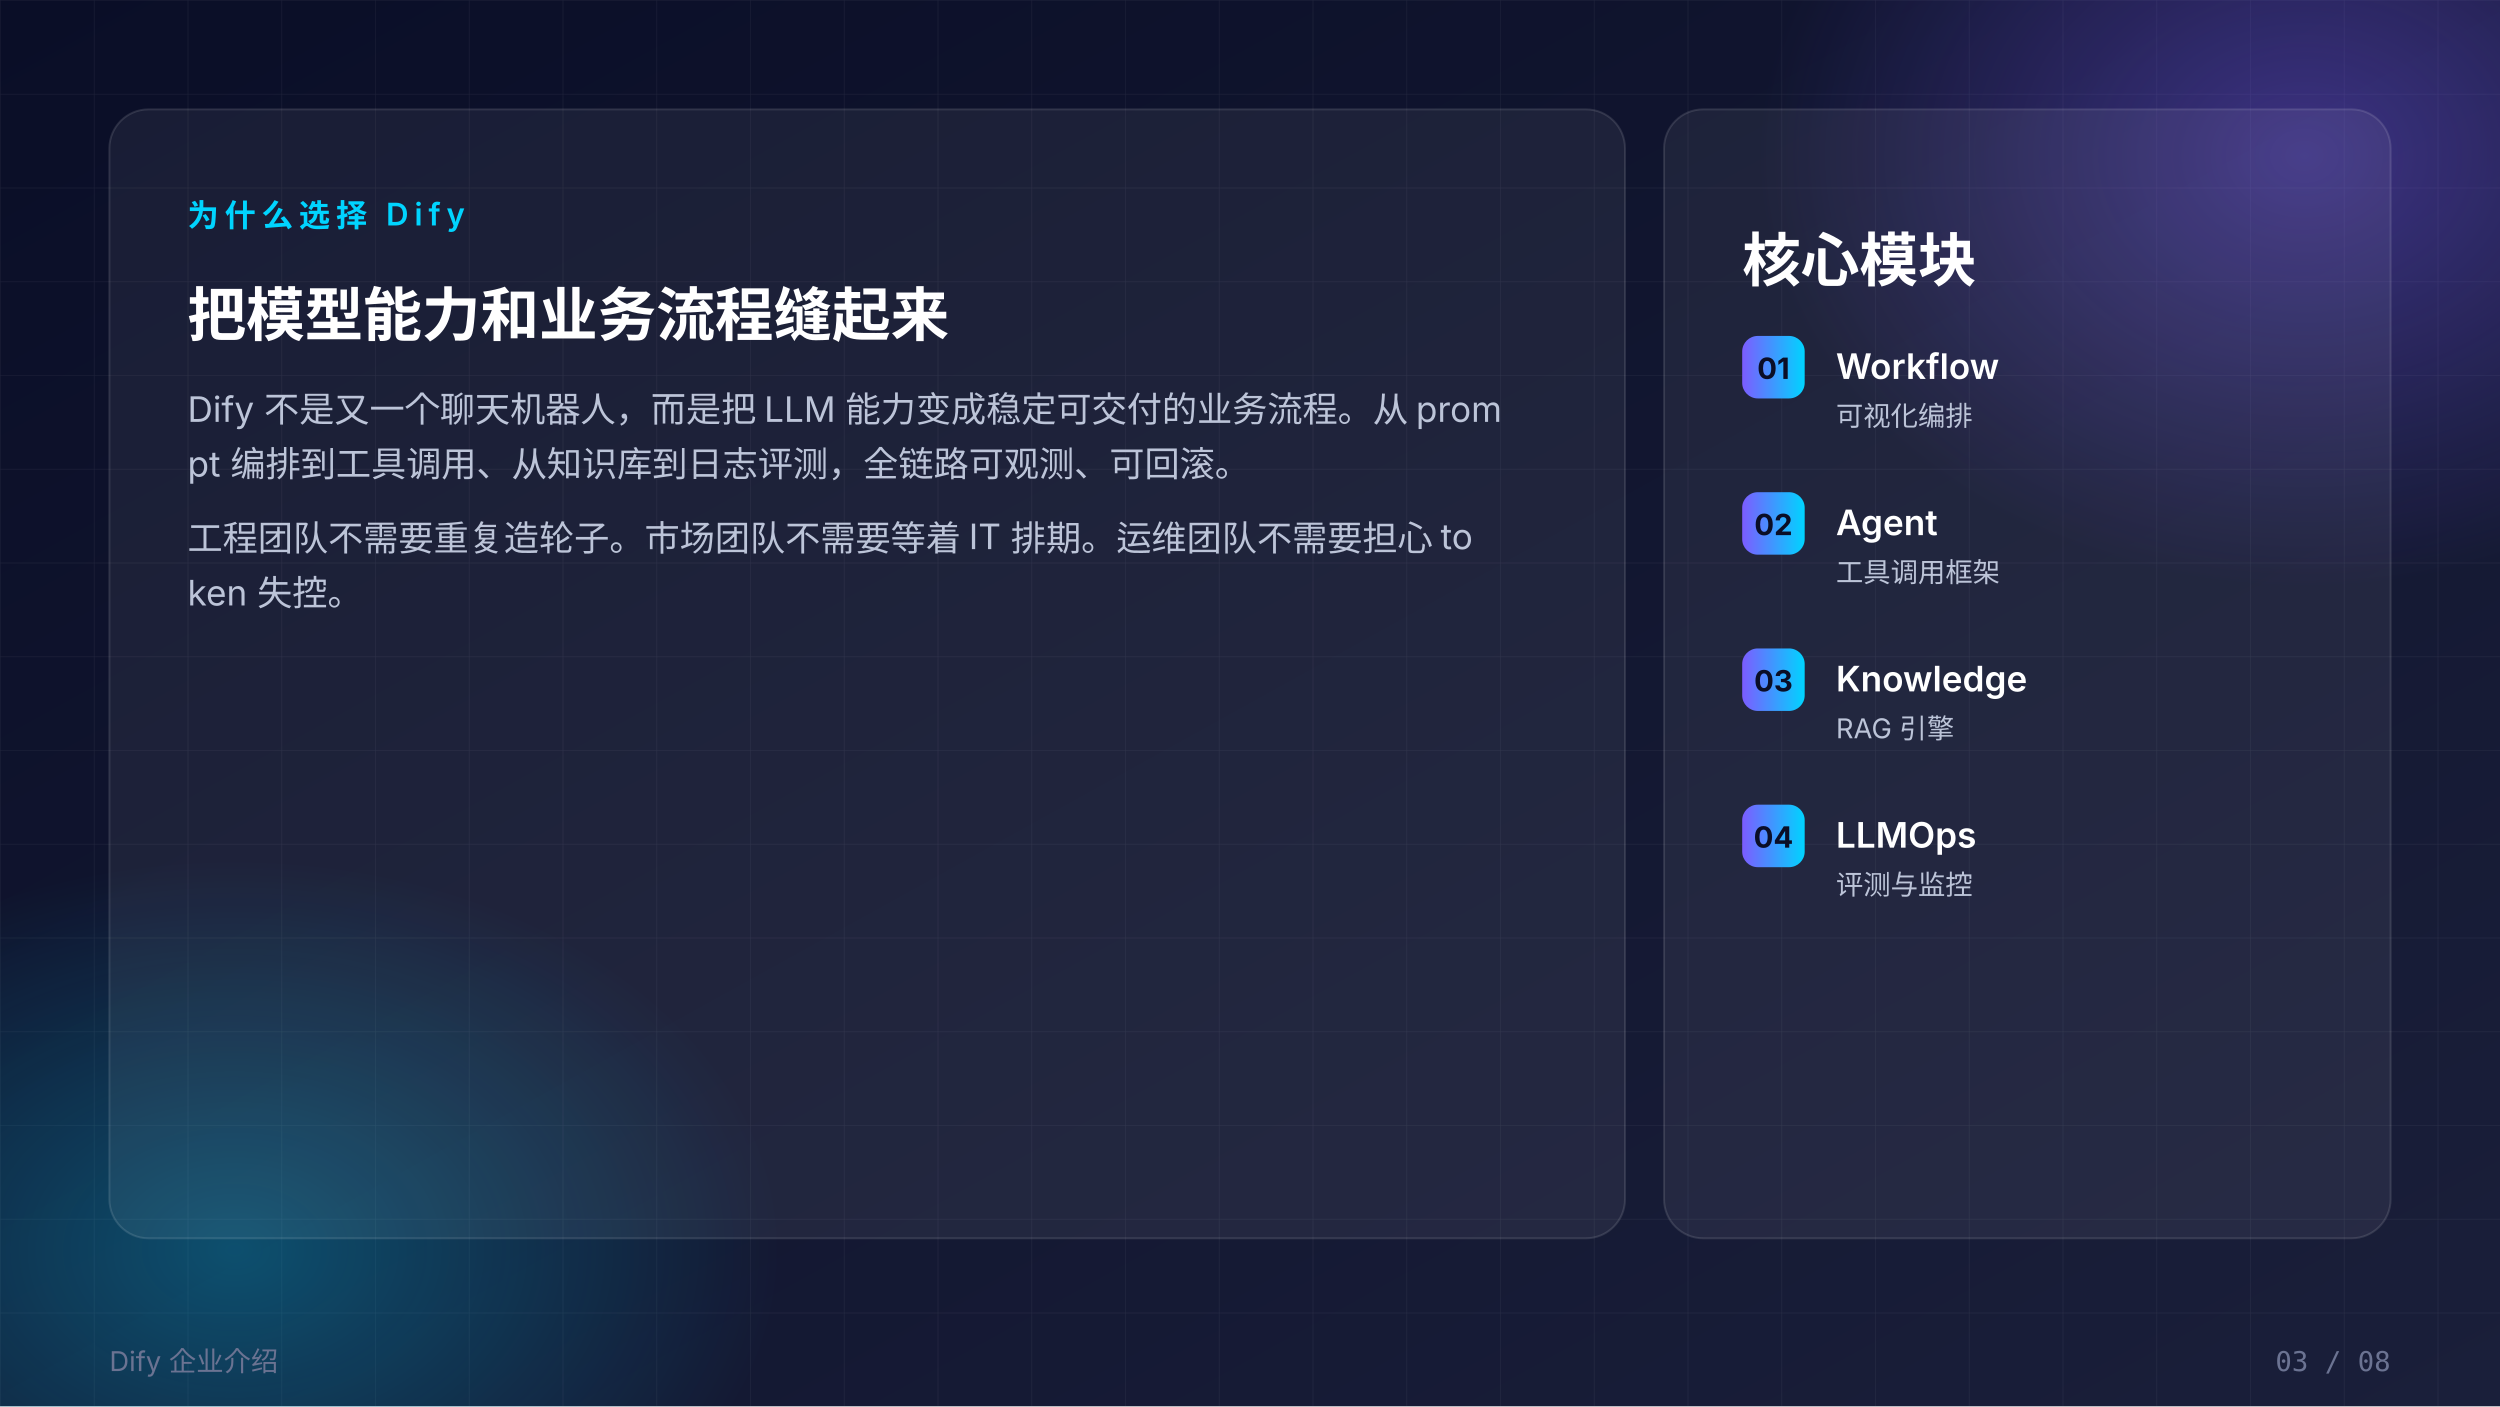
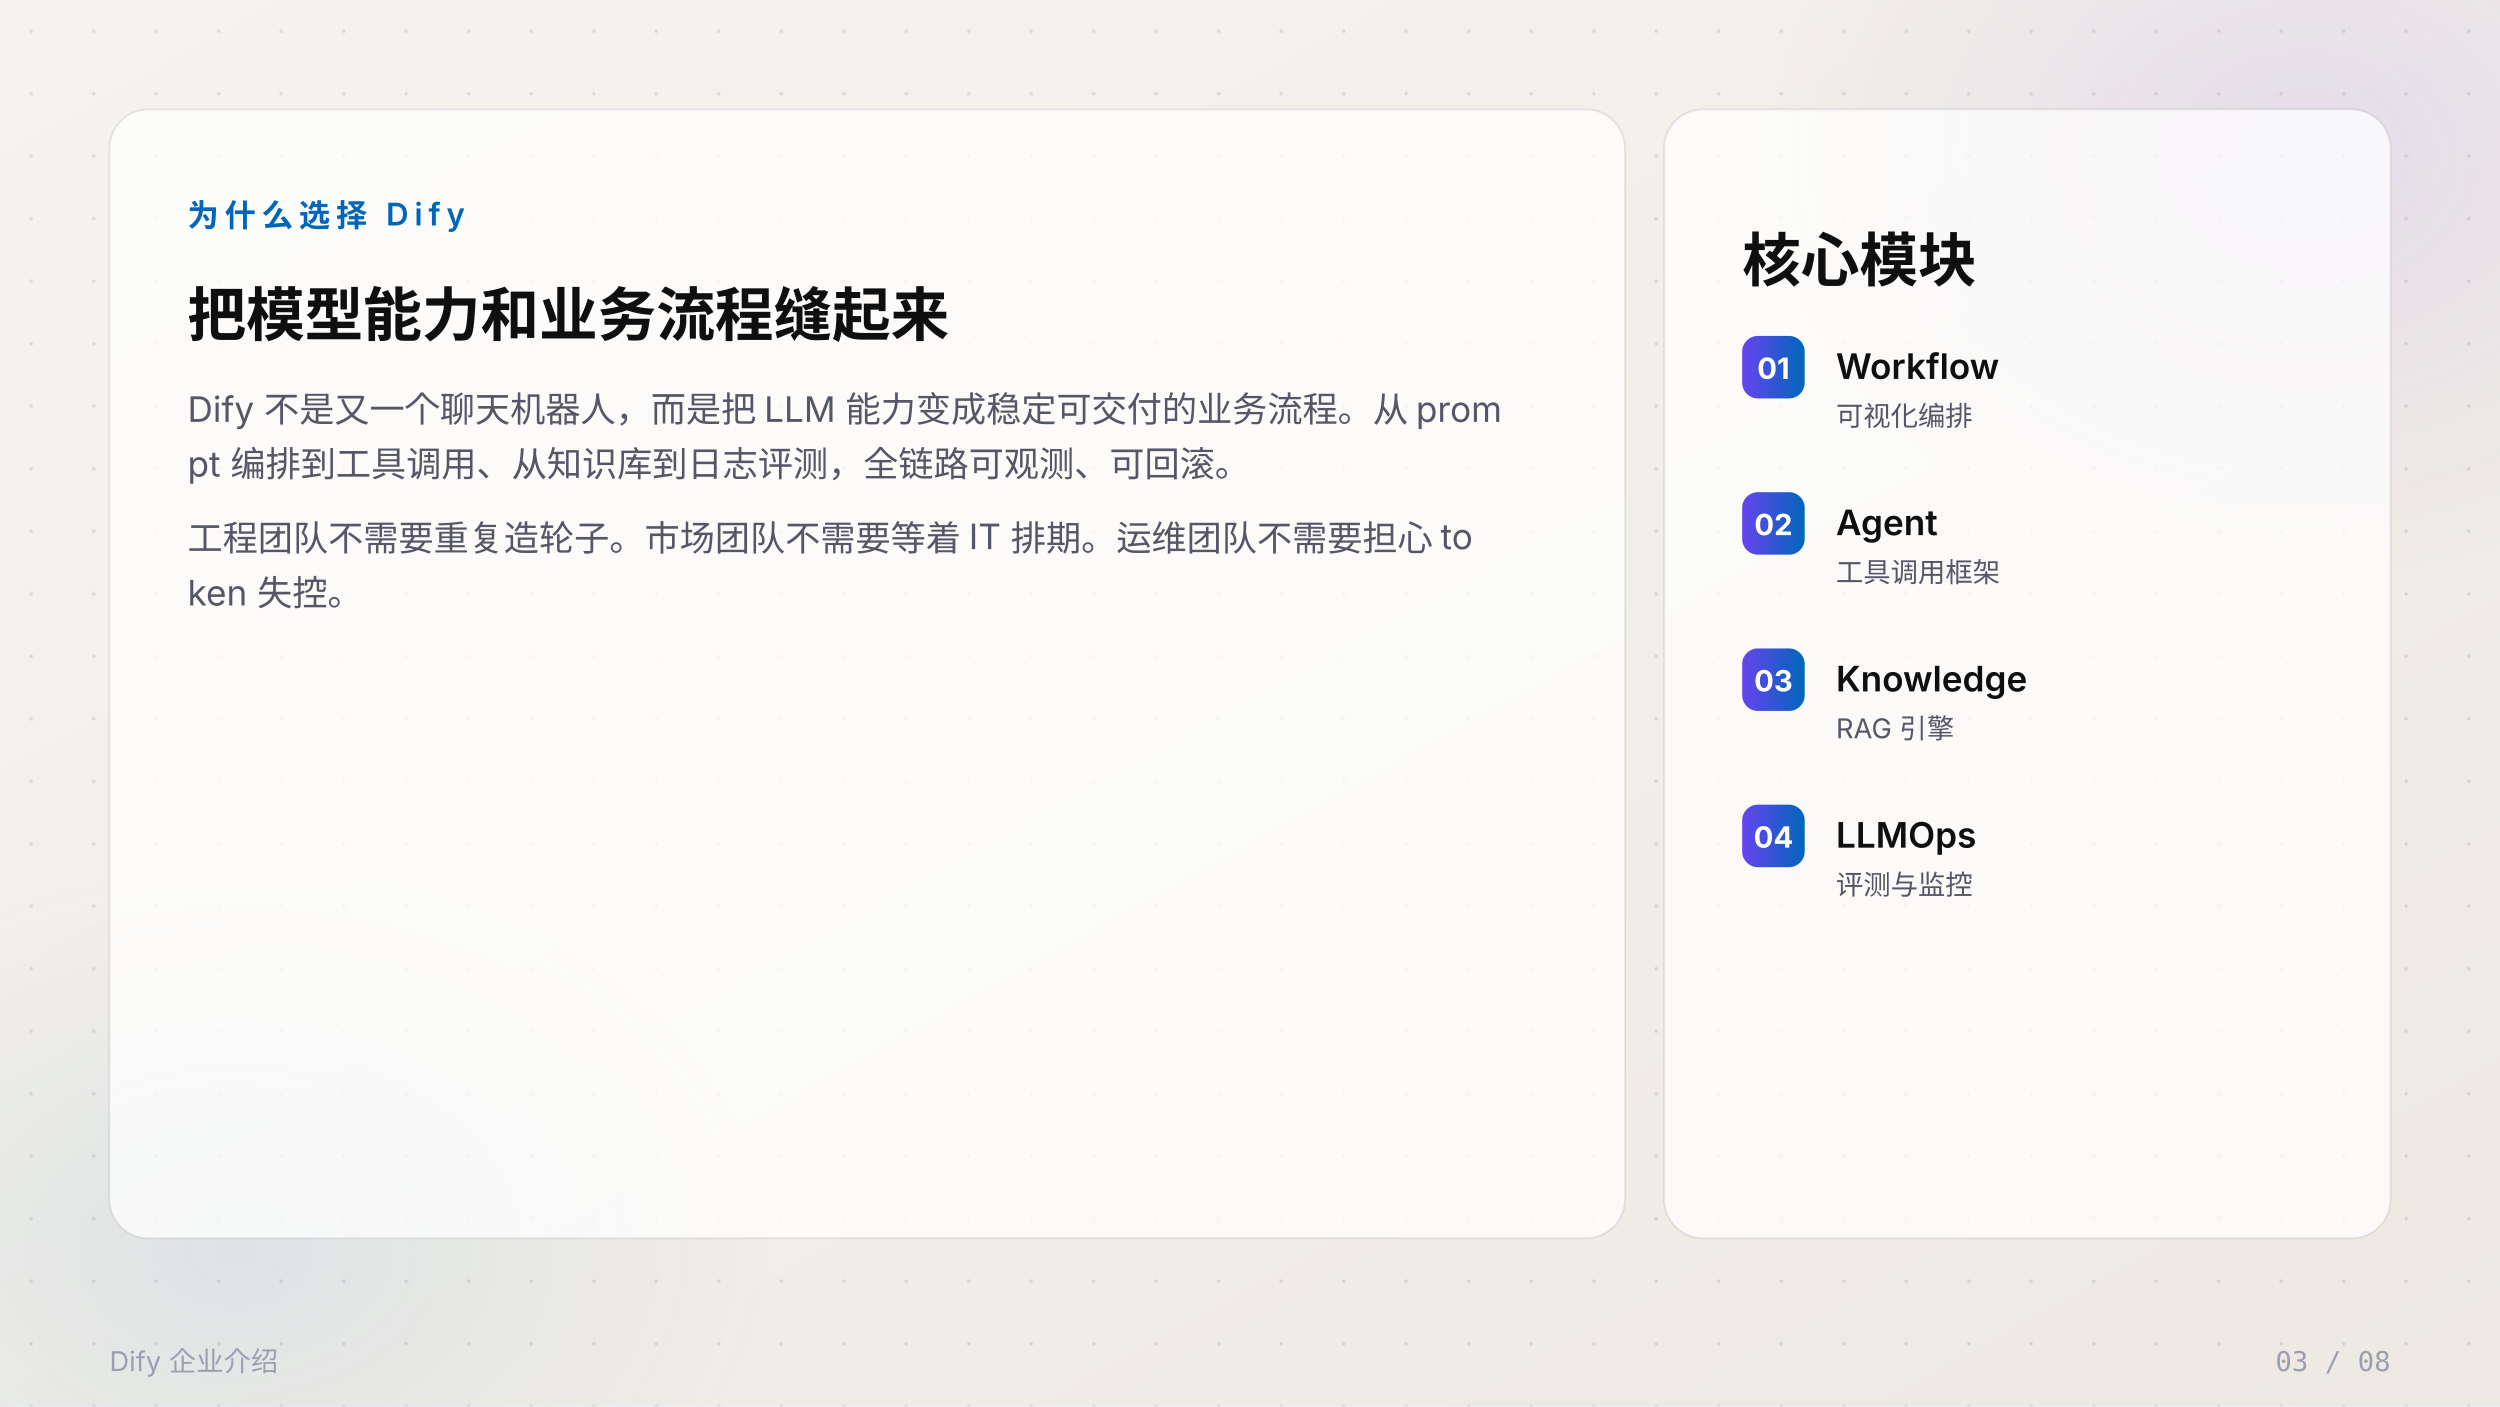
<svg xmlns="http://www.w3.org/2000/svg" viewBox="0 0 1280 720" width="1280" height="720">
  <defs>
    <linearGradient id="bg-grad" x1="0%" y1="0%" x2="100%" y2="100%">
-       <stop offset="0%" stop-color="#0a0e27" />
-       <stop offset="100%" stop-color="#1a1f3a" />
+       <stop offset="0%" stop-color="#F6F3EE" />
+       <stop offset="100%" stop-color="#EDE9E2" />
    </linearGradient>
    <linearGradient id="accent-grad" x1="0%" y1="0%" x2="100%" y2="0%">
-       <stop offset="0%" stop-color="#7c5cff" />
-       <stop offset="100%" stop-color="#00d4ff" />
+       <stop offset="0%" stop-color="#6644ee" />
+       <stop offset="100%" stop-color="#0066bb" />
    </linearGradient>
    <linearGradient id="accent-grad-v" x1="0%" y1="0%" x2="0%" y2="100%">
-       <stop offset="0%" stop-color="#7c5cff" />
-       <stop offset="100%" stop-color="#00d4ff" />
+       <stop offset="0%" stop-color="#6644ee" />
+       <stop offset="100%" stop-color="#0066bb" />
    </linearGradient>
    <radialGradient id="spot-1" cx="50%" cy="50%" r="50%">
-       <stop offset="0%" stop-color="#7c5cff" stop-opacity="0.4" />
-       <stop offset="100%" stop-color="#7c5cff" stop-opacity="0" />
+       <stop offset="0%" stop-color="#6644ee" stop-opacity="0.1" />
+       <stop offset="100%" stop-color="#6644ee" stop-opacity="0" />
    </radialGradient>
    <radialGradient id="spot-2" cx="50%" cy="50%" r="50%">
-       <stop offset="0%" stop-color="#00d4ff" stop-opacity="0.3" />
-       <stop offset="100%" stop-color="#00d4ff" stop-opacity="0" />
+       <stop offset="0%" stop-color="#0066bb" stop-opacity="0.08" />
+       <stop offset="100%" stop-color="#0066bb" stop-opacity="0" />
    </radialGradient>
-     <pattern id="bg-texture" width="48" height="48" patternUnits="userSpaceOnUse">
-       <path d="M 48 0 L 0 0 0 48" fill="none" stroke="#ffffff" stroke-opacity="0.08" stroke-width="0.5" />
+     <pattern id="bg-texture" width="32" height="32" patternUnits="userSpaceOnUse">
+       <circle cx="16" cy="16" r="0.9" fill="#1a1a2e" fill-opacity="0.12" />
    </pattern>
  </defs>
  <style type="text/css">
    text { font-family: 'PingFang SC', 'Microsoft YaHei', 'SF Pro Display', 'Inter', sans-serif; }
    .mono { font-family: 'SF Mono', 'JetBrains Mono', Menlo, monospace; }
-     .eyebrow { font-size: 16px; fill: #00d4ff; letter-spacing: 3px; font-weight: 600; }
-     .h1 { font-size: 60px; fill: #ffffff; font-weight: 700; }
-     .h2 { font-size: 44px; fill: #ffffff; font-weight: 700; }
-     .h3 { font-size: 30px; fill: #ffffff; font-weight: 600; }
-     .h4 { font-size: 22px; fill: #ffffff; font-weight: 600; }
-     .body { font-size: 18px; fill: #bcc4d8; }
-     .small { font-size: 14px; fill: #6b7392; }
-     .stat-huge { font-size: 110px; fill: #ffffff; font-weight: 800; }
-     .stat-unit { font-size: 28px; fill: #bcc4d8; font-weight: 500; }
+     .eyebrow { font-size: 16px; fill: #0066bb; letter-spacing: 3px; font-weight: 600; }
+     .h1 { font-size: 60px; fill: #0F0F10; font-weight: 700; }
+     .h2 { font-size: 44px; fill: #0F0F10; font-weight: 700; }
+     .h3 { font-size: 30px; fill: #0F0F10; font-weight: 600; }
+     .h4 { font-size: 22px; fill: #0F0F10; font-weight: 600; }
+     .body { font-size: 18px; fill: #555666; }
+     .small { font-size: 14px; fill: #9BA0B0; }
+     .stat-huge { font-size: 110px; fill: #0F0F10; font-weight: 800; }
+     .stat-unit { font-size: 28px; fill: #555666; font-weight: 500; }
  </style>
  <rect width="1280" height="720" fill="url(#bg-grad)" />
  <rect width="1280" height="720" fill="url(#bg-texture)" />
  <ellipse cx="1180" cy="80" rx="280" ry="220" fill="url(#spot-1)" />
  <ellipse cx="120" cy="640" rx="280" ry="200" fill="url(#spot-2)" />
  <g transform="translate(56, 56)">
-     <rect x="0" y="0" width="776" height="578" rx="20" fill="#ffffff" fill-opacity="0.06" stroke="#ffffff" stroke-opacity="0.12" stroke-width="1" />
+     <rect x="0" y="0" width="776" height="578" rx="20" fill="#FFFFFF" fill-opacity="0.75" stroke="#1a1a2e" stroke-opacity="0.09" stroke-width="1" />
    <svg x="40" y="40" width="696" height="498" viewBox="0 0 696 498">
      <text x="0" y="20" class="eyebrow">为什么选择 Dify</text>
      <text x="0" y="76" class="h3">把模型能力和业务流程缝起来</text>
-       <text x="0" y="120" font-size="18" fill="#bcc4d8">Dify 不是又一个聊天机器人，而是把 LLM 能力变成稳定可交付的业务流程。从 prom</text>
-       <text x="0" y="148" font-size="18" fill="#bcc4d8">pt 编排到工具调用、从知识库到日志评测，全链路可观测、可回滚。</text>
-       <text x="0" y="186" font-size="18" fill="#bcc4d8">工程团队不需要重复造轮子。市场团队不需要等着 IT 排期。运维团队不需要担心 to</text>
-       <text x="0" y="214" font-size="18" fill="#bcc4d8">ken 失控。</text>
+       <text x="0" y="120" font-size="18" fill="#555666">Dify 不是又一个聊天机器人，而是把 LLM 能力变成稳定可交付的业务流程。从 prom</text>
+       <text x="0" y="148" font-size="18" fill="#555666">pt 编排到工具调用、从知识库到日志评测，全链路可观测、可回滚。</text>
+       <text x="0" y="186" font-size="18" fill="#555666">工程团队不需要重复造轮子。市场团队不需要等着 IT 排期。运维团队不需要担心 to</text>
+       <text x="0" y="214" font-size="18" fill="#555666">ken 失控。</text>
    </svg>
  </g>
  <g transform="translate(852, 56)">
-     <rect x="0" y="0" width="372" height="578" rx="20" fill="#ffffff" fill-opacity="0.06" stroke="#ffffff" stroke-opacity="0.12" stroke-width="1" />
+     <rect x="0" y="0" width="372" height="578" rx="20" fill="#FFFFFF" fill-opacity="0.75" stroke="#1a1a2e" stroke-opacity="0.09" stroke-width="1" />
    <svg x="40" y="40" width="292" height="498" viewBox="0 0 292 498">
      <text x="0" y="48" class="h3">核心模块</text>
      <g transform="translate(0, 76)" opacity="1.0">
        <rect x="0" y="0" width="32" height="32" rx="8" fill="url(#accent-grad)" />
-         <text x="16" y="22" text-anchor="middle" font-size="15" font-weight="700" fill="#0a0e27">01</text>
-         <text x="48" y="22" font-size="18" fill="#ffffff" font-weight="600">Workflow</text>
-         <text x="48" y="46" font-size="14" fill="#bcc4d8">可视化编排</text>
+         <text x="16" y="22" text-anchor="middle" font-size="15" font-weight="700" fill="#ffffff">01</text>
+         <text x="48" y="22" font-size="18" fill="#0F0F10" font-weight="600">Workflow</text>
+         <text x="48" y="46" font-size="14" fill="#555666">可视化编排</text>
      </g>
      <g transform="translate(0, 156)" opacity="1.0">
        <rect x="0" y="0" width="32" height="32" rx="8" fill="url(#accent-grad)" />
-         <text x="16" y="22" text-anchor="middle" font-size="15" font-weight="700" fill="#0a0e27">02</text>
-         <text x="48" y="22" font-size="18" fill="#ffffff" font-weight="600">Agent</text>
-         <text x="48" y="46" font-size="14" fill="#bcc4d8">工具调用框架</text>
+         <text x="16" y="22" text-anchor="middle" font-size="15" font-weight="700" fill="#ffffff">02</text>
+         <text x="48" y="22" font-size="18" fill="#0F0F10" font-weight="600">Agent</text>
+         <text x="48" y="46" font-size="14" fill="#555666">工具调用框架</text>
      </g>
      <g transform="translate(0, 236)" opacity="1.0">
        <rect x="0" y="0" width="32" height="32" rx="8" fill="url(#accent-grad)" />
-         <text x="16" y="22" text-anchor="middle" font-size="15" font-weight="700" fill="#0a0e27">03</text>
-         <text x="48" y="22" font-size="18" fill="#ffffff" font-weight="600">Knowledge</text>
-         <text x="48" y="46" font-size="14" fill="#bcc4d8">RAG 引擎</text>
+         <text x="16" y="22" text-anchor="middle" font-size="15" font-weight="700" fill="#ffffff">03</text>
+         <text x="48" y="22" font-size="18" fill="#0F0F10" font-weight="600">Knowledge</text>
+         <text x="48" y="46" font-size="14" fill="#555666">RAG 引擎</text>
      </g>
      <g transform="translate(0, 316)" opacity="1.0">
        <rect x="0" y="0" width="32" height="32" rx="8" fill="url(#accent-grad)" />
-         <text x="16" y="22" text-anchor="middle" font-size="15" font-weight="700" fill="#0a0e27">04</text>
-         <text x="48" y="22" font-size="18" fill="#ffffff" font-weight="600">LLMOps</text>
-         <text x="48" y="46" font-size="14" fill="#bcc4d8">评测与监控</text>
+         <text x="16" y="22" text-anchor="middle" font-size="15" font-weight="700" fill="#ffffff">04</text>
+         <text x="48" y="22" font-size="18" fill="#0F0F10" font-weight="600">LLMOps</text>
+         <text x="48" y="46" font-size="14" fill="#555666">评测与监控</text>
      </g>
    </svg>
  </g>
  <text x="56" y="702" class="small">Dify 企业介绍</text>
  <text x="1224" y="702" class="small mono" text-anchor="end">03 / 08</text>
</svg>
